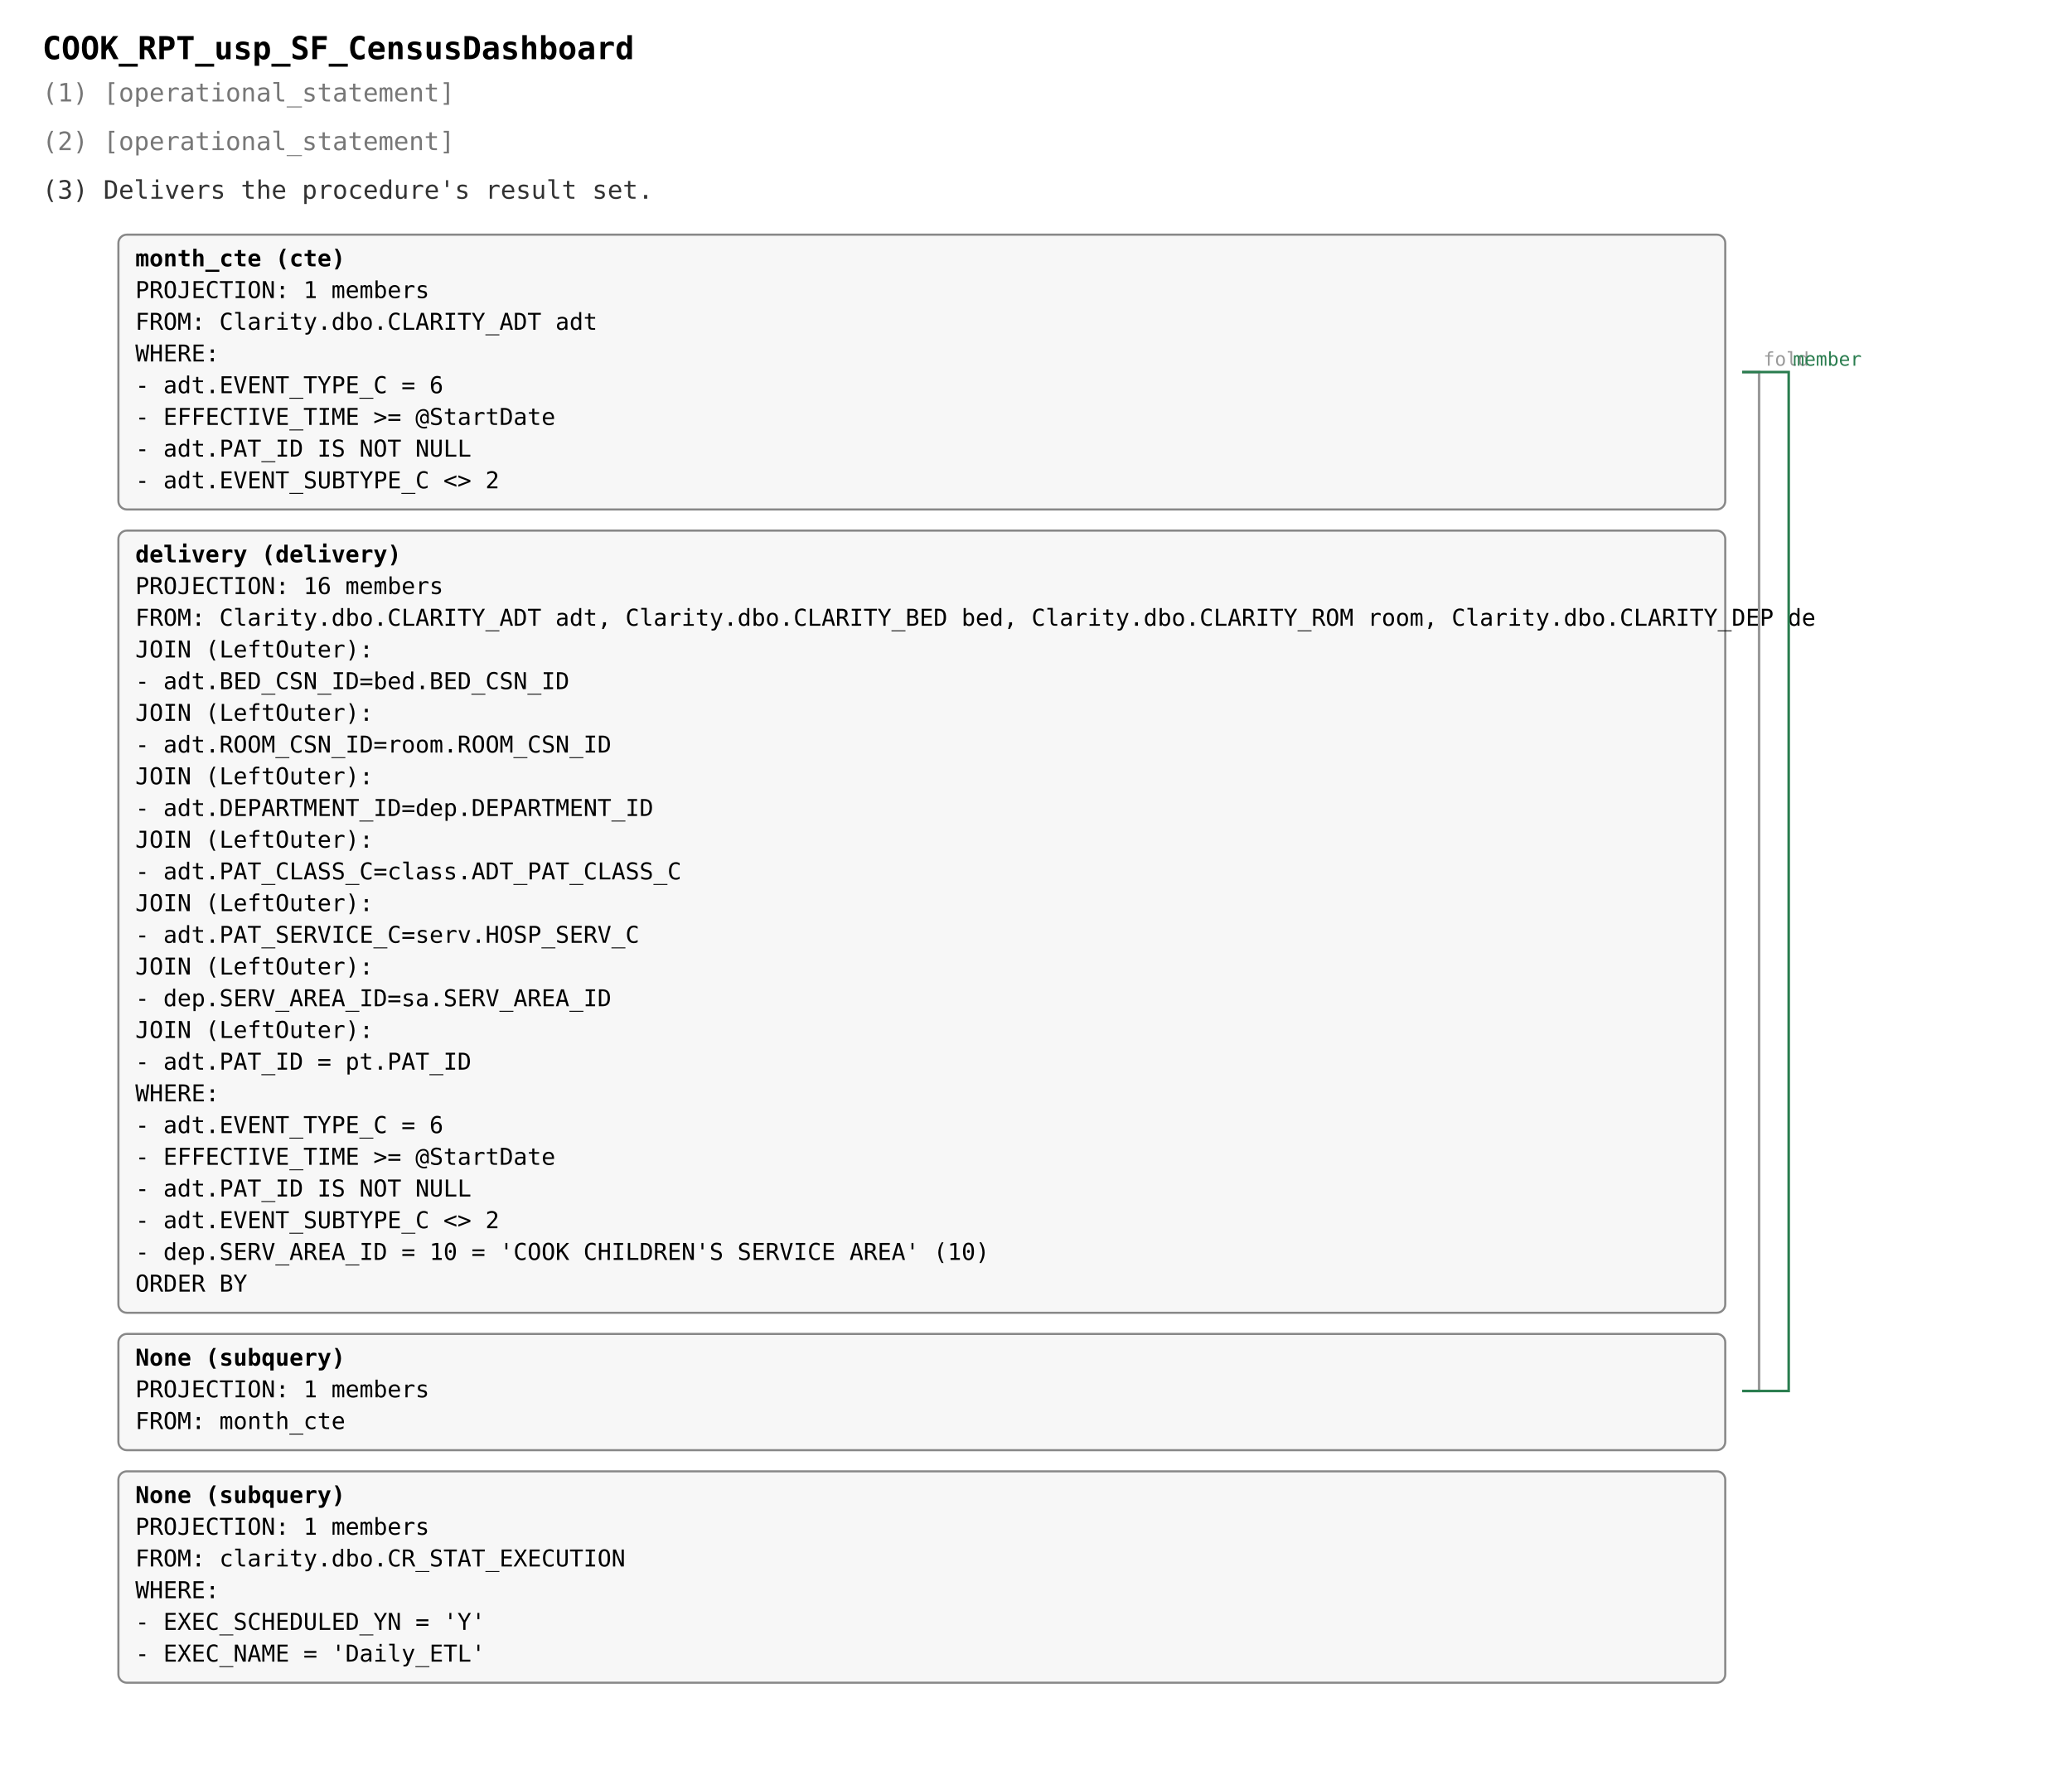
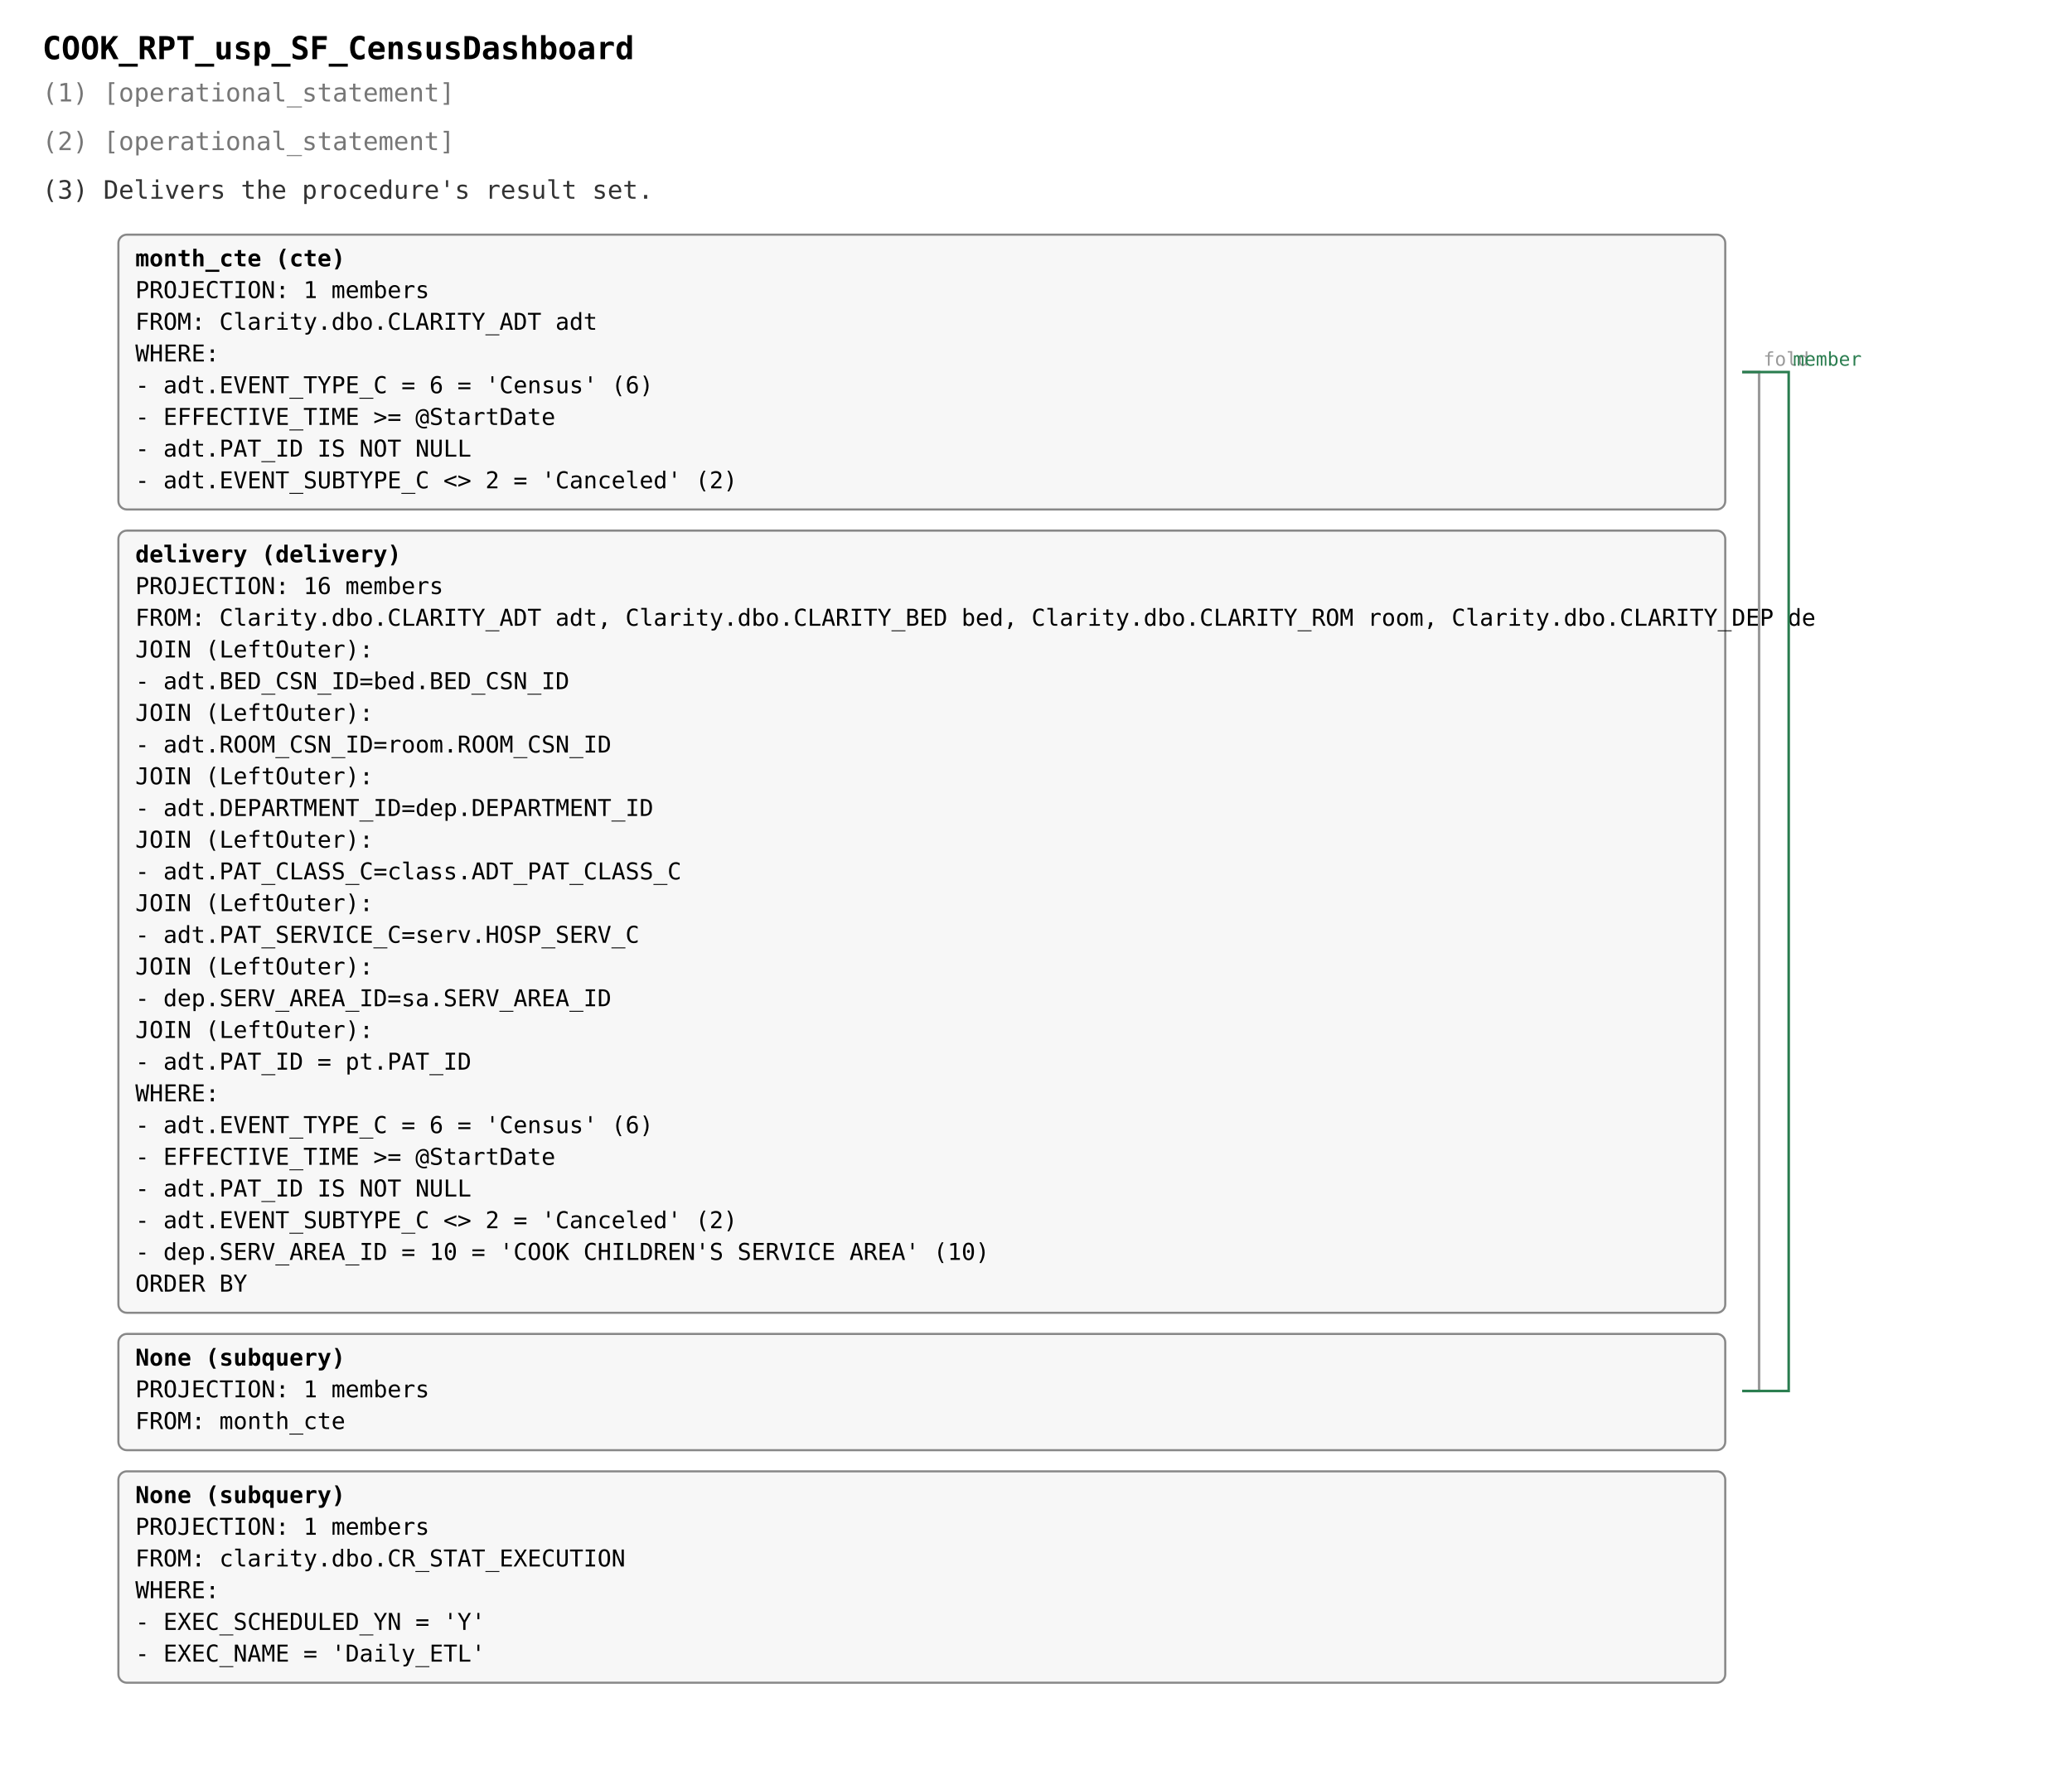
<svg xmlns="http://www.w3.org/2000/svg" width="980" height="842" font-family="monospace">
  <text x="20" y="28" font-size="15" font-weight="bold">COOK_RPT_usp_SF_CensusDashboard</text>
  <text x="20" y="48" font-size="12" fill="#777777">(1) [operational_statement]</text>
  <text x="20" y="71" font-size="12" fill="#777777">(2) [operational_statement]</text>
  <text x="20" y="94" font-size="12" fill="#333333">(3) Delivers the procedure's result set.</text>
  <rect x="56" y="111" width="760" height="130" fill="#f7f7f7" stroke="#888888" rx="4" />
  <text x="64" y="126" font-size="11" font-weight="bold">month_cte (cte)</text>
  <text x="64" y="141" font-size="11">PROJECTION: 1 members</text>
  <text x="64" y="156" font-size="11">FROM: Clarity.dbo.CLARITY_ADT adt</text>
  <text x="64" y="171" font-size="11">WHERE:</text>
-   <text x="64" y="186" font-size="11">  - adt.EVENT_TYPE_C = 6</text>
+   <text x="64" y="186" font-size="11">  - adt.EVENT_TYPE_C = 6 = 'Census' (6)</text>
  <text x="64" y="201" font-size="11">  - EFFECTIVE_TIME &gt;= @StartDate</text>
  <text x="64" y="216" font-size="11">  - adt.PAT_ID IS NOT NULL</text>
-   <text x="64" y="231" font-size="11">  - adt.EVENT_SUBTYPE_C &lt;&gt; 2</text>
+   <text x="64" y="231" font-size="11">  - adt.EVENT_SUBTYPE_C &lt;&gt; 2 = 'Canceled' (2)</text>
  <rect x="56" y="251" width="760" height="370" fill="#f7f7f7" stroke="#888888" rx="4" />
  <text x="64" y="266" font-size="11" font-weight="bold">delivery (delivery)</text>
  <text x="64" y="281" font-size="11">PROJECTION: 16 members</text>
  <text x="64" y="296" font-size="11">FROM: Clarity.dbo.CLARITY_ADT adt, Clarity.dbo.CLARITY_BED bed, Clarity.dbo.CLARITY_ROM room, Clarity.dbo.CLARITY_DEP de</text>
  <text x="64" y="311" font-size="11">JOIN (LeftOuter):</text>
  <text x="64" y="326" font-size="11">  - adt.BED_CSN_ID=bed.BED_CSN_ID</text>
  <text x="64" y="341" font-size="11">JOIN (LeftOuter):</text>
  <text x="64" y="356" font-size="11">  - adt.ROOM_CSN_ID=room.ROOM_CSN_ID</text>
  <text x="64" y="371" font-size="11">JOIN (LeftOuter):</text>
  <text x="64" y="386" font-size="11">  - adt.DEPARTMENT_ID=dep.DEPARTMENT_ID</text>
  <text x="64" y="401" font-size="11">JOIN (LeftOuter):</text>
  <text x="64" y="416" font-size="11">  - adt.PAT_CLASS_C=class.ADT_PAT_CLASS_C</text>
  <text x="64" y="431" font-size="11">JOIN (LeftOuter):</text>
  <text x="64" y="446" font-size="11">  - adt.PAT_SERVICE_C=serv.HOSP_SERV_C</text>
  <text x="64" y="461" font-size="11">JOIN (LeftOuter):</text>
  <text x="64" y="476" font-size="11">  - dep.SERV_AREA_ID=sa.SERV_AREA_ID</text>
  <text x="64" y="491" font-size="11">JOIN (LeftOuter):</text>
  <text x="64" y="506" font-size="11">  - adt.PAT_ID = pt.PAT_ID</text>
  <text x="64" y="521" font-size="11">WHERE:</text>
-   <text x="64" y="536" font-size="11">  - adt.EVENT_TYPE_C = 6</text>
+   <text x="64" y="536" font-size="11">  - adt.EVENT_TYPE_C = 6 = 'Census' (6)</text>
  <text x="64" y="551" font-size="11">  - EFFECTIVE_TIME &gt;= @StartDate</text>
  <text x="64" y="566" font-size="11">  - adt.PAT_ID IS NOT NULL</text>
-   <text x="64" y="581" font-size="11">  - adt.EVENT_SUBTYPE_C &lt;&gt; 2</text>
+   <text x="64" y="581" font-size="11">  - adt.EVENT_SUBTYPE_C &lt;&gt; 2 = 'Canceled' (2)</text>
  <text x="64" y="596" font-size="11">  - dep.SERV_AREA_ID = 10 = 'COOK CHILDREN'S SERVICE AREA' (10)</text>
  <text x="64" y="611" font-size="11">ORDER BY</text>
  <rect x="56" y="631" width="760" height="55" fill="#f7f7f7" stroke="#888888" rx="4" />
  <text x="64" y="646" font-size="11" font-weight="bold">None (subquery)</text>
  <text x="64" y="661" font-size="11">PROJECTION: 1 members</text>
  <text x="64" y="676" font-size="11">FROM: month_cte</text>
  <rect x="56" y="696" width="760" height="100" fill="#f7f7f7" stroke="#888888" rx="4" />
  <text x="64" y="711" font-size="11" font-weight="bold">None (subquery)</text>
  <text x="64" y="726" font-size="11">PROJECTION: 1 members</text>
  <text x="64" y="741" font-size="11">FROM: clarity.dbo.CR_STAT_EXECUTION</text>
  <text x="64" y="756" font-size="11">WHERE:</text>
  <text x="64" y="771" font-size="11">  - EXEC_SCHEDULED_YN = 'Y'</text>
  <text x="64" y="786" font-size="11">  - EXEC_NAME = 'Daily_ETL'</text>
  <polyline points="824,658 832,658 832,176 824,176" fill="none" stroke="#999999" stroke-width="1.2" />
  <text x="834" y="173" font-size="9" fill="#999999">fold</text>
  <polyline points="824,658 846,658 846,176 824,176" fill="none" stroke="#2a7d4f" stroke-width="1.2" />
  <text x="848" y="173" font-size="9" fill="#2a7d4f">member</text>
</svg>
